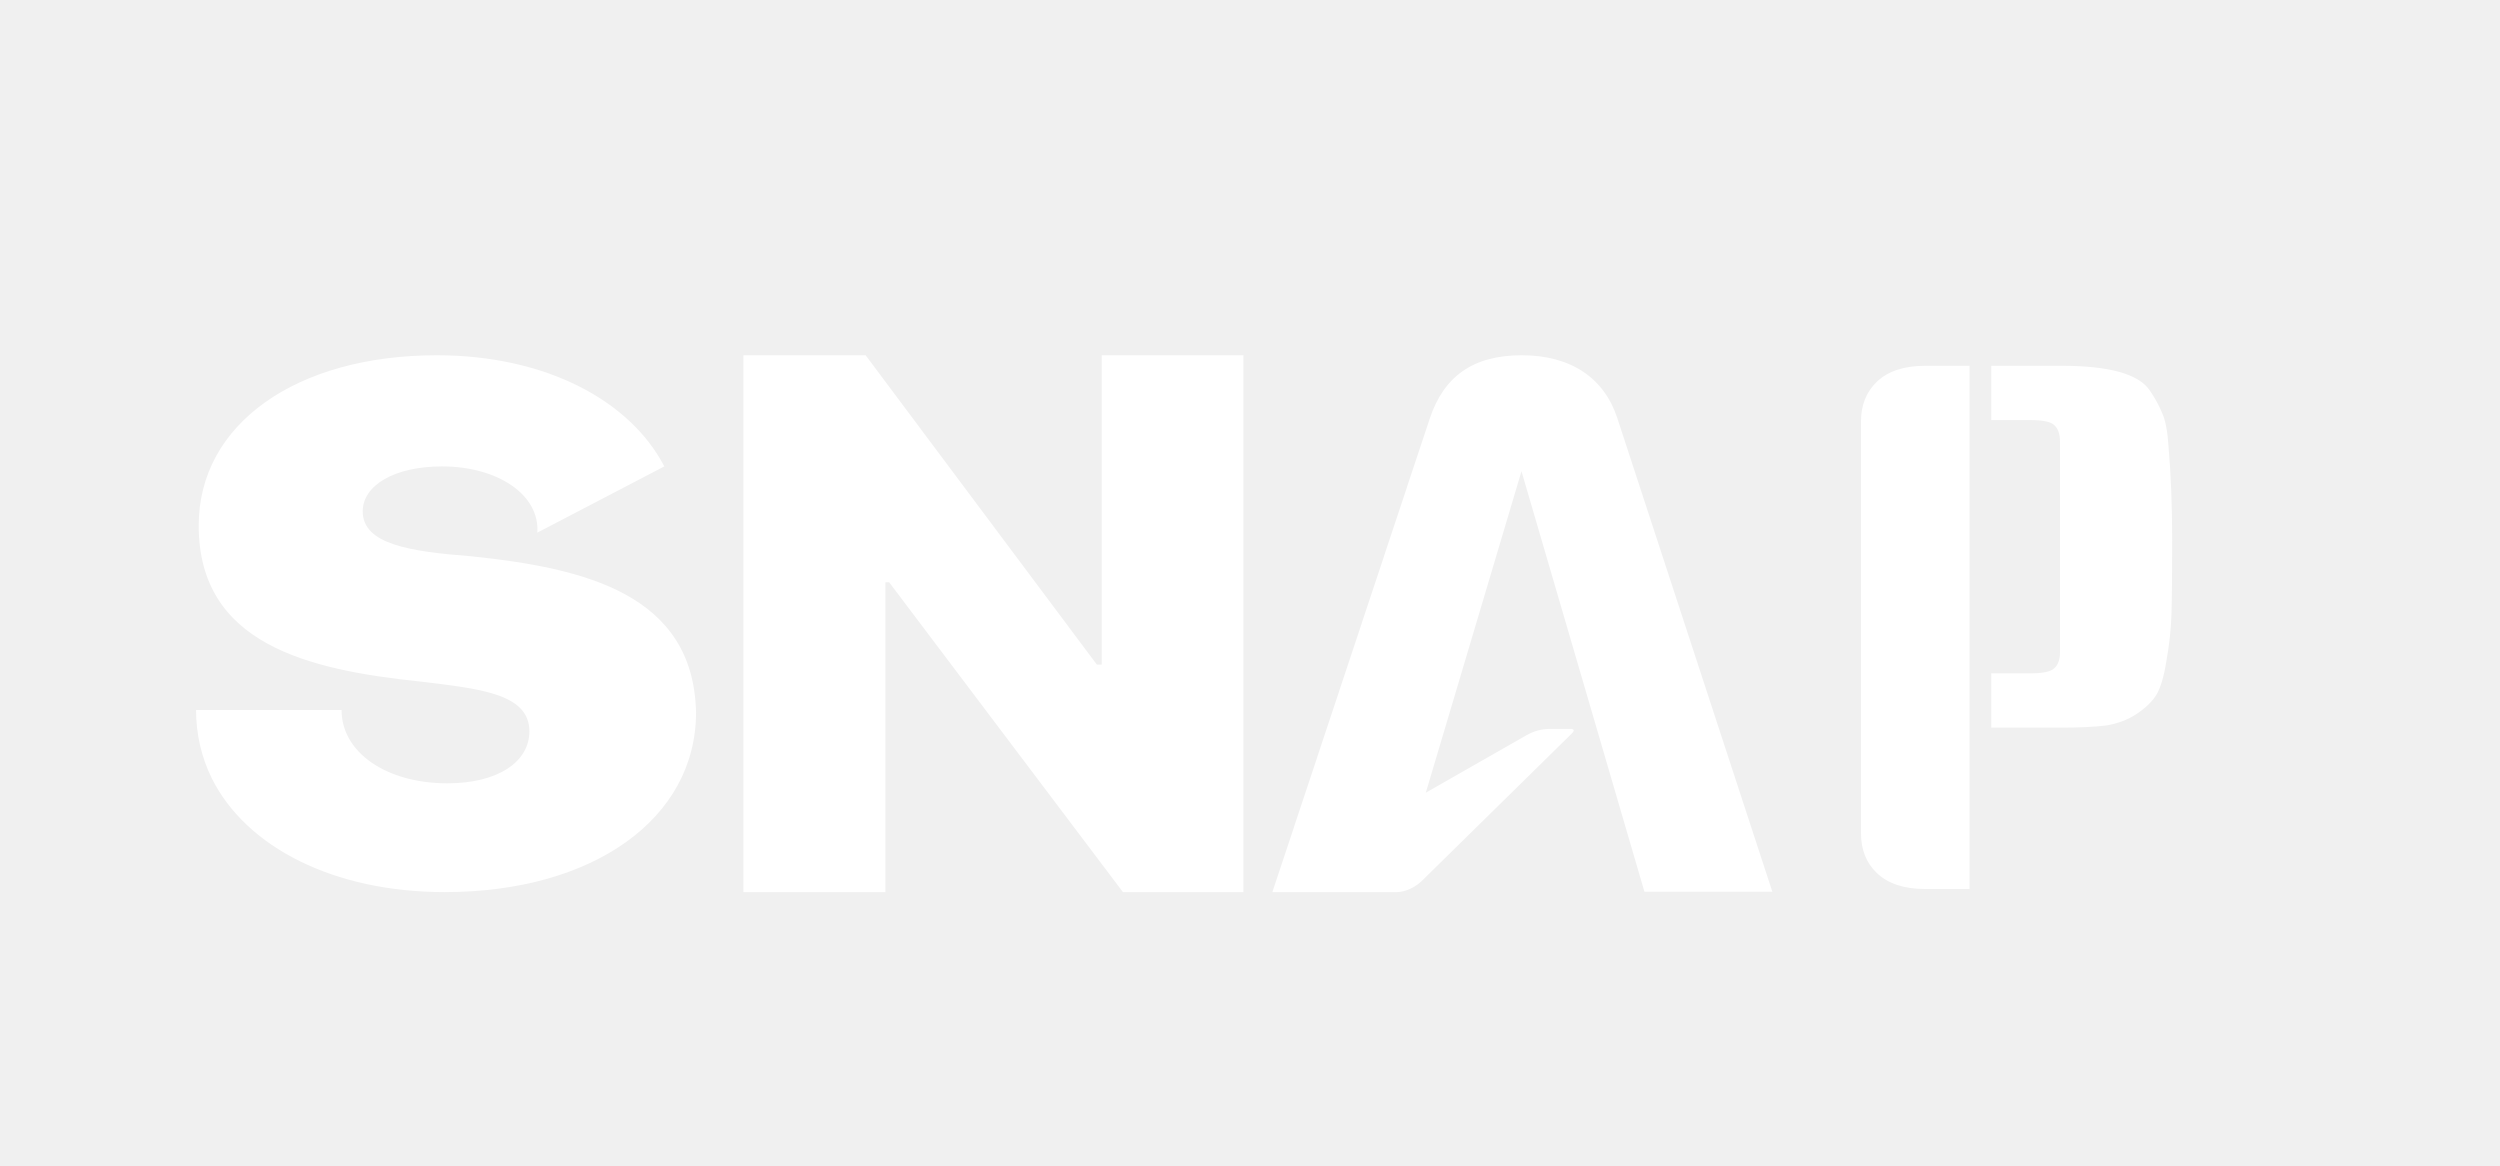
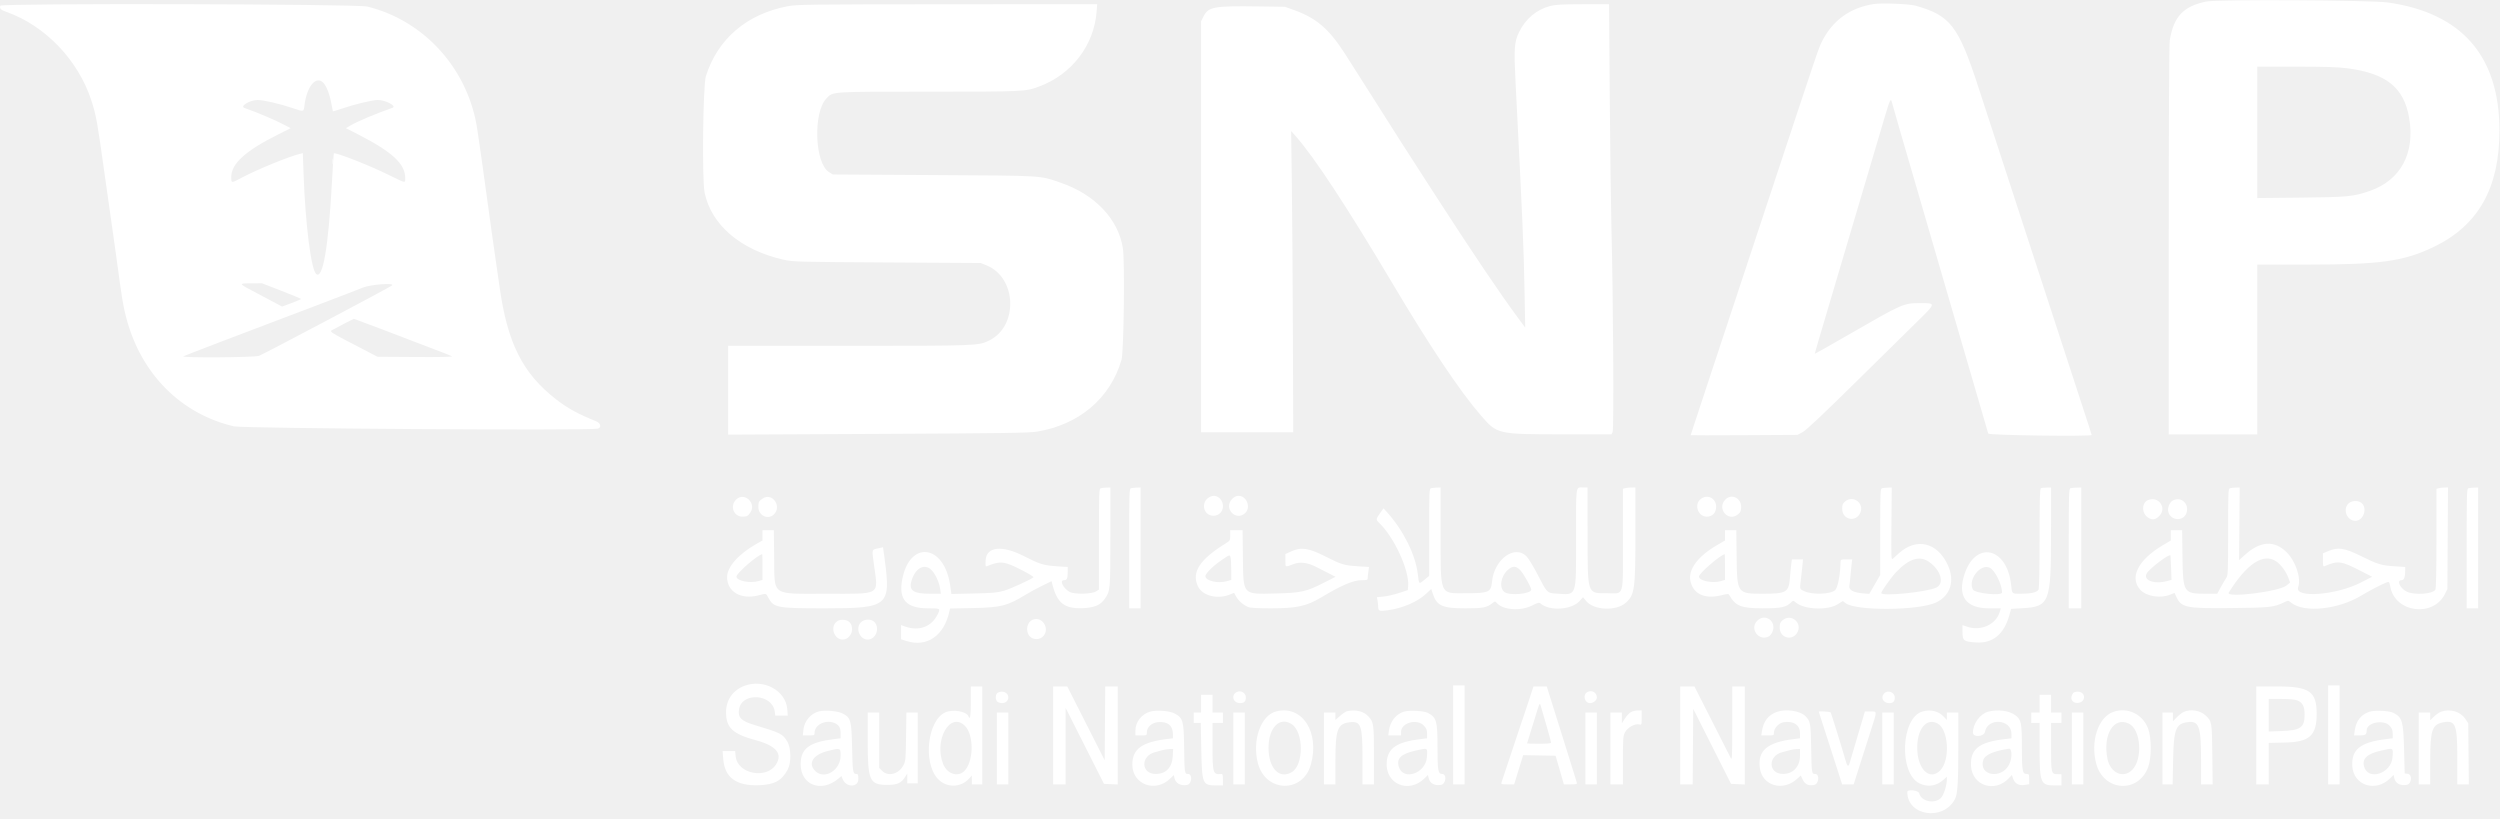
- <svg xmlns="http://www.w3.org/2000/svg" width="1900" height="886" viewBox="0 0 1900 886" fill="none">
-   <path d="M1513.35 278H1566.7C1603 278 1625.37 284.233 1633.8 296.7C1637.83 302.567 1640.95 308.25 1643.15 313.75C1645.72 319.25 1647.37 327.867 1648.1 339.6C1649.93 360.867 1650.85 384.517 1650.85 410.55C1650.85 436.583 1650.67 455.467 1650.3 467.2C1649.93 478.567 1648.65 490.3 1646.45 502.4C1644.62 514.133 1642.05 522.75 1638.75 528.25C1635.45 533.383 1630.5 538.15 1623.9 542.55C1617.3 546.95 1609.6 549.883 1600.8 551.35C1592 552.45 1580.63 553 1566.7 553H1513.35V511.75H1543.05C1552.58 511.75 1558.63 510.467 1561.2 507.9C1564.13 505.333 1565.6 501.3 1565.6 495.8V335.75C1565.6 329.883 1564.13 325.667 1561.2 323.1C1558.63 320.533 1552.58 319.25 1543.05 319.25H1513.35V278ZM1496.85 675.65H1463.3C1447.17 675.65 1434.88 671.617 1426.45 663.55C1418.38 655.85 1414.35 645.767 1414.35 633.3V320.35C1414.35 307.883 1418.38 297.8 1426.45 290.1C1434.88 282.033 1447.17 278 1463.3 278H1496.85V675.65Z" fill="white" />
-   <path d="M1156.6 270C1119.7 270 1097.35 285.806 1086.57 318.221L967 678H1061.53C1068.26 678 1076.07 673.982 1080.65 669.427L1194.57 557.448C1196.99 555.037 1196.18 553.966 1193.49 553.966H1178.14C1171.68 553.966 1165.75 555.573 1160.1 558.788L1083.61 602.454L1156.33 358.137C1156.33 358.137 1242.78 653.89 1249.78 677.732H1347L1229.04 317.417C1219.08 287.413 1194.03 270 1156.6 270Z" fill="white" />
-   <path d="M945 270V678H853.433L675.752 442.523H672.917V678H565V270H657.874L833.595 505.077H837.301V270H945Z" fill="white" />
-   <path d="M358.101 422.775C311.857 419.181 275.667 413.789 275.667 388.626C275.667 368.855 299.794 354.476 335.984 354.476C378.206 354.476 410.376 376.044 408.365 404.802L504.873 354.476C478.735 304.15 414.397 270 331.963 270C225.402 270 151.011 322.123 151.011 399.41C151.011 489.278 233.444 509.048 319.899 518.035C364.132 523.427 402.333 527.022 402.333 555.78C402.333 579.145 378.206 595.322 340.005 595.322C293.762 595.322 259.582 571.956 259.582 539.604H149C149 557.577 153.021 575.551 161.063 591.727C187.201 643.85 253.55 678 337.995 678C450.587 678 529 622.282 529 541.401C526.989 451.533 444.556 431.762 358.101 422.775Z" fill="white" />
+ <svg xmlns="http://www.w3.org/2000/svg" width="400" height="131" viewBox="0 0 400 131" fill="none">
+   <path fill-rule="evenodd" clip-rule="evenodd" d="M176.125 78.115C175.852 78.186 175.833 78.715 175.833 86.257V94.326L175.39 94.615C174.715 95.058 171.953 95.124 171.17 94.718C170.132 94.178 169.462 92.832 170.232 92.832C170.711 92.832 170.833 92.564 170.833 91.51V90.716L169.125 90.605C166.974 90.465 166.377 90.281 163.821 88.975C160.313 87.181 157.804 87.46 157.7 89.654C157.654 90.615 157.676 90.698 157.95 90.582C160.009 89.712 160.721 89.788 163.416 91.18C164.554 91.766 165.433 92.296 165.368 92.356C165.001 92.698 161.727 94.198 160.665 94.51C159.602 94.823 158.883 94.888 155.82 94.956L152.224 95.035L152.034 93.697C151.092 87.031 145.502 86.376 144.34 92.794C143.769 95.948 145.028 97.332 148.469 97.332C150.524 97.332 150.512 97.325 149.981 98.382C149.024 100.289 147.021 101.022 144.854 100.257L144.167 100.015V101.149V102.283L145.019 102.558C148.307 103.62 151.074 101.711 151.905 97.805L151.999 97.362L155.625 97.291C160.144 97.204 161.189 96.939 164.145 95.127C164.753 94.754 165.925 94.121 166.75 93.718L168.25 92.986L168.39 93.534C169.149 96.501 170.313 97.415 173.193 97.308C175.073 97.237 176.06 96.829 176.748 95.835C177.652 94.531 177.651 94.537 177.659 85.957L177.667 77.999L177.042 78.019C176.698 78.029 176.285 78.073 176.125 78.115ZM180.958 78.115C180.685 78.186 180.667 78.787 180.667 87.761V97.332H181.583H182.5V87.666V77.999L181.875 78.019C181.531 78.029 181.119 78.073 180.958 78.115ZM228.958 78.115C228.686 78.186 228.667 78.662 228.667 85.168V92.144L227.912 92.761C226.997 93.511 227.06 93.57 226.834 91.757C226.454 88.701 224.513 84.822 221.929 81.957L221.365 81.332L220.757 82.18C220.145 83.031 220.138 83.157 220.671 83.666C223.062 85.948 225.508 91.27 225.305 93.749L225.25 94.416L223.833 94.882C223.054 95.138 221.941 95.394 221.359 95.45L220.302 95.55L220.401 96.046C220.455 96.319 220.501 96.739 220.503 96.978C220.507 97.77 220.643 97.832 222.005 97.65C224.381 97.334 226.803 96.296 228.179 95.004L228.996 94.236L229.262 95.035C229.891 96.93 230.796 97.332 234.417 97.332C237.31 97.332 237.862 97.228 238.782 96.504C239.199 96.177 239.219 96.175 239.481 96.475C240.478 97.618 243.296 97.816 245.153 96.874C246.077 96.406 246.258 96.362 246.486 96.562C247.91 97.806 251.443 97.591 252.716 96.181L253.281 95.556L253.819 96.198C255.048 97.662 258.617 97.8 260.128 96.442C261.542 95.171 261.667 94.276 261.667 85.385V77.999L261.042 78.001C260.698 78.004 260.248 78.049 260.042 78.105L259.667 78.206V86.243C259.667 95.843 259.934 94.916 257.162 94.916C253.913 94.916 254.029 95.263 254.013 85.541L254 77.999H253.347C252.065 77.999 252.167 77.294 252.167 86.183C252.167 95.749 252.374 95.189 248.911 94.969C247.548 94.882 247.513 94.846 246.063 92.017C245.434 90.79 244.654 89.487 244.33 89.121C242.463 87.017 239.064 89.424 238.719 93.094C238.563 94.757 238.199 94.916 234.558 94.916C230.26 94.916 230.5 95.495 230.5 85.144V77.999L229.875 78.019C229.531 78.029 229.119 78.073 228.958 78.115ZM301.125 78.115C300.853 78.186 300.833 78.659 300.833 85.097V92.002L299.958 93.511L299.083 95.022L298.065 94.936C296.539 94.806 295.787 94.397 295.896 93.754C295.943 93.477 296.026 92.725 296.08 92.082C296.134 91.442 296.218 90.597 296.266 90.207L296.354 89.499H295.427C294.579 89.499 294.499 89.531 294.492 89.874C294.447 91.957 294.043 94.064 293.619 94.427C292.82 95.115 289.938 95.195 288.622 94.567C287.926 94.236 287.943 94.308 288.154 92.636C288.239 91.966 288.346 90.984 288.392 90.457L288.476 89.499H287.59H286.705L286.606 90.207C286.552 90.597 286.458 91.576 286.397 92.382C286.216 94.775 285.851 94.998 282.083 94.999C277.962 94.999 277.935 94.963 277.863 89.154L277.808 84.832H276.904H276V85.654V86.477L274.631 87.279C271.639 89.034 270.085 91.145 270.462 92.942C270.902 95.04 272.764 95.909 275.399 95.248C276.474 94.978 276.558 94.978 276.704 95.24C277.673 96.969 278.577 97.325 282.028 97.329C284.982 97.334 285.782 97.165 286.583 96.376C286.915 96.049 286.919 96.049 287.386 96.439C288.697 97.531 292.419 97.681 293.987 96.707L294.86 96.163L295.286 96.499C296.909 97.775 307.01 97.706 309.772 96.398C312.102 95.296 312.828 92.895 311.61 90.322C309.925 86.76 306.629 85.993 303.833 88.513C303.512 88.802 303.1 89.175 302.917 89.343C302.584 89.645 302.583 89.638 302.631 83.823L302.679 77.999L302.048 78.019C301.701 78.029 301.285 78.073 301.125 78.115ZM326.542 78.109C326.379 78.175 326.333 79.933 326.333 86.108C326.333 91.126 326.272 94.136 326.165 94.337C325.93 94.775 324.991 94.998 323.378 94.999C321.841 94.999 321.952 95.105 321.767 93.481C321.094 87.587 316.142 86.466 314.344 91.799C313.139 95.377 314.512 97.332 318.228 97.332H320.135L319.953 97.928C319.33 99.959 316.894 101.036 314.688 100.257L314 100.015V101.147C314 102.522 314.196 102.668 316.211 102.795C318.833 102.96 320.636 101.48 321.483 98.466L321.779 97.416L323.515 97.32C327.918 97.076 328.162 96.463 328.165 85.624L328.167 77.999L327.458 78.013C327.069 78.019 326.656 78.064 326.542 78.109ZM331.292 78.115C331.018 78.186 331 78.787 331 87.761V97.332H332H333V87.666V77.999L332.292 78.019C331.902 78.029 331.452 78.073 331.292 78.115ZM356.792 78.115C356.52 78.186 356.5 78.66 356.5 85.111C356.5 91.558 356.479 92.061 356.193 92.474C356.025 92.718 355.633 93.385 355.322 93.957L354.756 94.999H352.956C349.375 94.999 349.268 94.832 349.196 89.124L349.142 84.832H348.238H347.333V85.654V86.477L345.983 87.279C342.07 89.606 340.662 92.459 342.473 94.389C343.455 95.436 345.667 95.781 347.258 95.136L347.932 94.862L348.142 95.338C348.976 97.222 349.606 97.364 356.841 97.293C363.248 97.23 363.807 97.169 365.481 96.361C366.11 96.056 366.116 96.058 366.599 96.444C368.664 98.097 374.127 97.529 377.833 95.276C379.006 94.564 381.156 93.445 381.845 93.189C382.262 93.034 382.278 93.055 382.47 93.981C383.311 98.055 389.33 98.784 391.192 95.037L391.583 94.249L391.631 86.124L391.679 77.999L391.131 78.001C390.83 78.004 390.415 78.049 390.208 78.105L389.833 78.206V86.114C389.833 91.127 389.772 94.136 389.665 94.337C389.284 95.047 386.318 95.263 385.091 94.669C384.019 94.15 383.401 92.832 384.229 92.832C384.653 92.832 384.833 92.362 384.833 91.254V90.716L383.125 90.605C380.988 90.466 380.449 90.299 377.687 88.934C375.102 87.657 374.066 87.508 372.489 88.186L371.667 88.54V89.621C371.667 90.587 371.698 90.689 371.958 90.579C374.112 89.665 374.576 89.73 377.811 91.395L379.539 92.284L377.713 93.219C373.765 95.237 367.085 95.739 367.702 93.969C368.218 92.49 367.308 89.769 365.808 88.308C363.881 86.431 361.653 86.573 359.25 88.724L358.25 89.618L358.302 83.809L358.353 77.999L357.718 78.019C357.369 78.029 356.952 78.073 356.792 78.115ZM394.958 78.115C394.685 78.186 394.667 78.787 394.667 87.761V97.332H395.583H396.5V87.666V77.999L395.875 78.019C395.531 78.029 395.119 78.073 394.958 78.115ZM193.179 79.764C192.495 80.34 192.445 81.46 193.076 82.091C193.662 82.677 194.699 82.662 195.258 82.058C196.172 81.073 195.475 79.332 194.167 79.332C193.899 79.332 193.468 79.522 193.179 79.764ZM197.154 79.82C195.695 81.278 197.714 83.492 199.226 82.091C200.192 81.195 199.476 79.332 198.167 79.332C197.808 79.332 197.486 79.487 197.154 79.82ZM117.773 79.939C116.741 80.972 117.381 82.669 118.801 82.663C119.503 82.66 119.658 82.579 120.051 82.004C121.092 80.484 119.065 78.647 117.773 79.939ZM121.995 79.781C121.41 80.183 121.339 80.328 121.336 81.132C121.331 82.466 122.851 83.213 123.789 82.338C125.187 81.035 123.557 78.713 121.995 79.781ZM272.065 79.889C271.015 80.793 271.702 82.666 273.083 82.666C273.991 82.666 274.583 82.041 274.583 81.082C274.583 79.678 273.118 78.984 272.065 79.889ZM276.083 79.901C274.608 81.376 276.54 83.62 278.116 82.263C278.504 81.93 278.583 81.73 278.583 81.082C278.583 79.677 277.037 78.947 276.083 79.901ZM295.218 80.236C294.829 80.57 294.75 80.769 294.75 81.416C294.75 83.186 296.986 83.641 297.663 82.01C298.295 80.484 296.469 79.159 295.218 80.236ZM343.708 80.004C342.653 80.428 342.629 82.097 343.668 82.796C344.372 83.272 344.902 83.184 345.542 82.49C346.717 81.216 345.34 79.349 343.708 80.004ZM347.639 80.088C347.128 80.365 346.769 81.267 346.923 81.883C347.29 83.344 349.374 83.475 349.838 82.067C350.324 80.594 348.962 79.368 347.639 80.088ZM375.742 80.576C374.791 81.526 375.523 83.332 376.859 83.332C378.158 83.332 378.851 81.29 377.831 80.465C377.279 80.017 376.246 80.072 375.742 80.576ZM122 85.653V86.475L121.042 87.017C118.167 88.642 116.333 90.713 116.333 92.332C116.333 94.674 118.541 95.978 121.309 95.269C122.65 94.925 122.539 94.903 122.905 95.584C123.805 97.254 124.219 97.332 132.105 97.332C142.096 97.332 142.545 96.966 141.562 89.593L141.29 87.556L140.492 87.737C139.438 87.975 139.487 87.772 139.843 90.416C140.509 95.355 141.104 94.999 132.156 94.999C123.266 94.999 123.941 95.477 123.865 89.132L123.813 84.832H122.906H122V85.653ZM196.833 85.665C196.833 86.463 196.805 86.513 196.125 86.933C191.97 89.499 190.637 91.534 191.651 93.766C192.363 95.335 194.798 95.957 196.855 95.097L197.448 94.85L197.807 95.487C198.179 96.15 198.912 96.781 199.716 97.13C200.028 97.266 201.225 97.332 203.331 97.332C207.5 97.332 209.028 96.999 211.417 95.572C214.709 93.603 216.527 92.832 217.881 92.832C218.698 92.832 218.833 92.788 218.833 92.522C218.833 92.353 218.879 91.876 218.936 91.466L219.038 90.718L217.308 90.606C215.04 90.46 214.645 90.341 212.083 89.043C209.383 87.675 208.183 87.496 206.602 88.219L205.667 88.647V89.677C205.667 90.82 205.562 90.776 207 90.245C208.055 89.853 209.211 90.005 210.612 90.719C211.238 91.037 212.185 91.522 212.716 91.793L213.683 92.29L211.883 93.207C209.013 94.671 208.186 94.859 204.147 94.954C198.75 95.084 198.937 95.287 198.865 89.207L198.813 84.832H197.823H196.833V85.665ZM122 90.724V92.781L121.356 92.974C120.013 93.376 117.833 92.93 117.833 92.254C117.833 91.715 121.208 88.784 121.958 88.672C121.981 88.668 122 89.591 122 90.724ZM276 90.724V92.781L275.356 92.974C274.004 93.377 271.833 92.93 271.833 92.246C271.833 91.749 275.24 88.797 275.958 88.674C275.981 88.669 276 89.591 276 90.724ZM347.377 90.931L347.439 92.779L346.717 92.974C344.633 93.531 342.821 92.823 343.495 91.715C344.005 90.876 347.216 88.475 347.282 88.883C347.3 88.993 347.342 89.915 347.377 90.931ZM196.895 89.207C196.95 89.415 196.996 90.305 196.998 91.186L197 92.79L196.251 92.999C194.876 93.385 192.97 92.954 192.867 92.234C192.806 91.809 194.049 90.564 195.54 89.556C196.77 88.725 196.766 88.725 196.895 89.207ZM308.647 89.903C310.521 91.201 311.145 93.331 309.846 93.993C308.407 94.728 301 95.472 301 94.883C301 94.615 302.657 92.288 303.389 91.528C305.473 89.367 307.132 88.853 308.647 89.903ZM364.21 89.829C364.944 90.334 365.766 91.442 366.122 92.406L366.417 93.201L365.855 93.671C364.664 94.666 356.034 95.727 356.605 94.808C359.481 90.18 362.164 88.424 364.21 89.829ZM148.985 91.153C149.614 91.74 150.268 93.129 150.424 94.207L150.538 94.999H148.811C146.178 94.999 145.419 94.507 145.806 93.049C146.357 90.974 147.845 90.087 148.985 91.153ZM243.288 91.278C243.779 91.799 245 93.98 245 94.335C245 95.028 241.549 95.35 240.721 94.733C239.823 94.066 240.112 92.189 241.267 91.174C242.047 90.489 242.568 90.516 243.288 91.278ZM318.386 90.853C319.207 91.272 320.319 93.525 320.331 94.791C320.337 95.385 315.998 94.953 315.663 94.326C314.816 92.745 316.896 90.091 318.386 90.853ZM281.154 99.32C279.874 100.6 281.427 102.675 283.025 101.82C283.21 101.721 283.467 101.388 283.595 101.08C284.295 99.404 282.42 98.053 281.154 99.32ZM285.218 99.236C284.829 99.57 284.75 99.769 284.75 100.417C284.75 102.187 286.986 102.642 287.663 101.01C288.295 99.484 286.469 98.159 285.218 99.236ZM165.226 99.159C164.296 99.55 164.031 100.963 164.734 101.78C165.289 102.426 166.385 102.417 166.949 101.761C168.022 100.515 166.71 98.534 165.226 99.159ZM133.742 99.576C132.82 100.499 133.545 102.333 134.833 102.333C135.631 102.333 136.333 101.555 136.333 100.672C136.333 99.728 135.774 99.166 134.833 99.166C134.332 99.166 134.043 99.275 133.742 99.576ZM137.742 99.576C136.82 100.499 137.545 102.333 138.833 102.333C140.076 102.333 140.796 100.633 139.988 99.606C139.507 98.995 138.339 98.978 137.742 99.576ZM119.116 109.73C117.268 110.42 116.167 111.996 116.167 113.949C116.167 116.436 117.222 117.432 120.917 118.432C124.184 119.316 125.252 120.581 124.177 122.293C122.638 124.746 117.976 123.823 117.706 121.012L117.624 120.167H116.621H115.619L115.711 121.395C115.94 124.412 117.79 125.775 121.467 125.635C123.935 125.541 125.088 124.907 126.04 123.12C126.62 122.031 126.586 119.704 125.975 118.667C125.24 117.421 124.944 117.271 120.74 116.008C118.552 115.352 118.005 114.779 118.262 113.413C118.771 110.7 123.581 111.05 123.954 113.827L124.044 114.5H125.045H126.046L125.961 113.451C125.724 110.487 122.207 108.576 119.116 109.73ZM232.5 117.583V125.5H233.417H234.333V117.583V109.667H233.417H232.5V117.583ZM372.5 117.583V125.5H373.417H374.333V117.583V109.667H373.417H372.5V117.583ZM155.333 112.333C155.333 114.566 155.211 115.289 154.948 114.605C154.644 113.813 152.432 113.44 151.243 113.98C148.435 115.256 147.646 121.877 149.985 124.54C151.346 126.09 153.724 126.089 155.09 124.537L155.489 124.083L155.495 124.792L155.5 125.5H156.333H157.167V117.667V109.833H156.25H155.333V112.333ZM168.5 117.667V125.5H169.5H170.5V119.382V113.265L173.568 119.341L176.636 125.417L177.735 125.466L178.833 125.515V117.674V109.833H177.835H176.838L176.794 115.739L176.75 121.645L173.757 115.739L170.764 109.833H169.632H168.5V117.667ZM244.767 111.625C244.447 112.61 243.326 115.967 242.277 119.083C241.227 122.2 240.318 124.919 240.256 125.125C240.148 125.486 240.183 125.5 241.204 125.5H242.265L242.558 124.542C242.72 124.015 243.045 122.963 243.28 122.204L243.709 120.825L246.299 120.871L248.889 120.917L249.016 121.333C249.085 121.563 249.385 122.594 249.681 123.625L250.22 125.5H251.296C252.244 125.5 252.362 125.465 252.283 125.208C252.234 125.048 252.046 124.429 251.865 123.833C251.685 123.237 250.935 120.837 250.2 118.5C249.465 116.162 248.554 113.256 248.175 112.042L247.486 109.833H246.418H245.35L244.767 111.625ZM268.833 117.667V125.5H269.831H270.829L270.873 119.458L270.917 113.417L273.941 119.417L276.965 125.417L278.066 125.466L279.167 125.515V117.674V109.833H278.167H277.167L277.16 115.792C277.154 121.596 277.146 121.735 276.859 121.167C276.698 120.846 275.338 118.165 273.838 115.208L271.111 109.833H269.972H268.833V117.667ZM361 117.667V125.5H362H363V122.181V118.863L365.625 118.806C369.528 118.723 370.667 117.688 370.667 114.227C370.667 110.631 369.528 109.833 364.396 109.833H361V117.667ZM254 110.716C253.19 111.121 253.504 112.5 254.405 112.5C254.929 112.5 255.5 112.034 255.5 111.606C255.5 110.814 254.724 110.354 254 110.716ZM159.625 110.847C159.21 111.089 159.231 112.1 159.656 112.327C160.447 112.751 161.333 112.358 161.333 111.583C161.333 110.811 160.387 110.403 159.625 110.847ZM197.595 110.929C196.976 111.548 197.461 112.5 198.395 112.5C199.07 112.5 199.333 112.243 199.333 111.583C199.333 110.702 198.235 110.289 197.595 110.929ZM301.442 110.971C300.852 111.624 301.327 112.5 302.271 112.5C302.888 112.5 303.167 112.234 303.167 111.645C303.167 110.751 302.04 110.311 301.442 110.971ZM331.713 110.875C331.091 111.679 331.5 112.549 332.463 112.468C333.793 112.356 333.765 110.667 332.433 110.667C332.126 110.667 331.802 110.76 331.713 110.875ZM192.167 112.583V114H191.583H191V114.833V115.667H191.561H192.121L192.203 119.875C192.312 125.446 192.402 125.667 194.572 125.667H195.667V124.74C195.667 123.956 195.621 123.817 195.375 123.842C194.076 123.974 194 123.721 194 119.225V115.667H194.833H195.667V114.833V114H194.833H194V112.583V111.167H193.083H192.167V112.583ZM326.333 112.583V114H325.667H325V114.833V115.667H325.667H326.333V119.689C326.333 125.257 326.495 125.667 328.689 125.667H329.833V124.767V123.867H329.218C328.197 123.867 328.167 123.739 328.167 119.468V115.667H329H329.833V114.833V114H329H328.167V112.583V111.167H327.25H326.333V112.583ZM367.576 112.069C368.437 112.429 368.735 113.017 368.735 114.354C368.735 116.403 368.084 116.864 365.042 116.969L363 117.04V114.437V111.833H365.005C366.358 111.833 367.195 111.91 367.576 112.069ZM247.48 116.25C247.856 117.533 248.164 118.677 248.165 118.792C248.166 118.946 247.673 119 246.25 119C245.196 119 244.333 118.975 244.333 118.944C244.333 118.913 244.476 118.445 244.651 117.903C244.825 117.36 245.242 116.017 245.576 114.917C246.396 112.219 246.345 112.308 246.586 113.167C246.702 113.579 247.105 114.967 247.48 116.25ZM131.02 113.823C129.734 114.151 128.689 115.379 128.55 116.726L128.453 117.667H129.393C130.288 117.667 130.333 117.646 130.333 117.244C130.333 115.893 132.269 115.027 133.67 115.752C134.299 116.077 134.5 116.472 134.5 117.387V118.128L133.542 118.245C129.485 118.742 128.121 119.747 128.107 122.25C128.089 125.602 131.395 126.89 134.125 124.593L134.628 124.17L134.84 124.684C135.397 126.029 137.333 126.01 137.333 124.659C137.333 123.953 137.287 123.833 137.01 123.833C136.465 123.833 136.419 123.545 136.333 119.583C136.238 115.215 136.128 114.827 134.789 114.144C134.03 113.757 131.969 113.581 131.02 113.823ZM184.108 113.84C182.705 114.193 181.667 115.491 181.667 116.89V117.667H182.583C183.49 117.667 183.5 117.661 183.5 117.169C183.5 116.343 184.269 115.64 185.278 115.543C186.811 115.396 187.667 116.092 187.667 117.489V118.128L186.708 118.245C182.687 118.737 181.174 119.855 181.174 122.333C181.174 125.517 184.848 126.883 187.219 124.581L187.809 124.008L187.914 124.487C188.1 125.337 188.914 125.782 189.931 125.592C190.701 125.447 190.843 123.833 190.087 123.833C189.532 123.833 189.516 123.729 189.46 119.5C189.406 115.366 189.28 114.906 188.007 114.191C187.214 113.745 185.204 113.565 184.108 113.84ZM204.195 113.822C201.732 114.448 200.314 118.437 201.256 122.09C202.472 126.806 208.433 126.981 209.735 122.339C211.192 117.146 208.344 112.767 204.195 113.822ZM215.554 113.783C215.354 113.822 214.848 114.155 214.429 114.524L213.667 115.195V114.597V114H212.75H211.833V119.75V125.5H212.75H213.667V121.619C213.667 116.73 214.017 115.792 215.931 115.565C217.757 115.347 217.999 116.019 218 121.292V125.5H218.917H219.833V120.854C219.833 115.847 219.789 115.54 218.931 114.615C218.181 113.805 216.971 113.507 215.554 113.783ZM224.667 113.852C223.354 114.249 222.431 115.407 222.224 116.916L222.121 117.667H223.144H224.167V117.115C224.167 115.619 226.769 114.921 227.847 116.128C228.227 116.553 228.333 116.831 228.333 117.4V118.128L227.375 118.243C223.507 118.704 222.055 119.673 221.875 121.912C221.592 125.44 225.386 127.067 227.944 124.515L228.471 123.989L228.578 124.477C228.768 125.342 229.543 125.768 230.576 125.574C231.37 125.425 231.525 123.833 230.746 123.833C230.091 123.833 230 123.302 230 119.5C230 115.319 229.846 114.785 228.427 114.047C227.822 113.733 225.465 113.61 224.667 113.852ZM260.948 113.934C260.69 114.074 260.259 114.536 259.989 114.96L259.5 115.732V114.866V114H258.583H257.667V119.75V125.5H258.667H259.667V121.66C259.667 118.171 259.697 117.761 259.994 117.178C260.383 116.416 261.589 115.736 262.254 115.903C262.664 116.006 262.667 115.998 262.667 114.837V113.667L262.042 113.673C261.698 113.677 261.206 113.794 260.948 113.934ZM284.314 113.897C282.941 114.387 282.167 115.375 281.916 116.958L281.804 117.667H282.819C283.818 117.667 283.833 117.66 283.833 117.202C283.833 116.516 284.617 115.674 285.366 115.556C286.963 115.305 288 115.993 288 117.306V118.128L287.042 118.245C282.765 118.769 281.204 120.09 281.573 122.872C281.951 125.726 285.264 126.697 287.533 124.619L288.126 124.076L288.438 124.739C288.794 125.495 289.361 125.761 290.259 125.593C291.033 125.447 291.181 123.833 290.42 123.833C289.869 123.833 289.858 123.752 289.783 119.5C289.716 115.657 289.659 115.358 288.829 114.547C287.986 113.722 285.716 113.396 284.314 113.897ZM307.578 113.844C304.154 114.84 303.782 123.684 307.094 125.33C308.457 126.007 309.862 125.78 311.042 124.693L311.5 124.271V124.644C311.5 125.713 310.964 127.334 310.475 127.746C309.38 128.666 307.388 128.19 307.072 126.931C306.949 126.439 305.167 126.242 305.167 126.72C305.167 130.556 310.921 131.417 312.791 127.86C313.213 127.057 313.331 125.28 313.332 119.708L313.333 114H312.417H311.5V114.601V115.202L311.014 114.682C310.162 113.77 308.895 113.461 307.578 113.844ZM318.098 113.874C316.82 114.211 315.67 115.789 315.668 117.208C315.666 118.016 317.44 117.906 317.593 117.088C318.027 114.777 321.833 115.06 321.833 117.403V118.134L320.792 118.253C316.676 118.724 315.238 119.846 315.359 122.496C315.504 125.697 319.154 126.918 321.408 124.519L321.899 123.997L322.074 124.524C322.353 125.362 322.984 125.732 323.901 125.594L324.667 125.48V124.656C324.667 123.887 324.639 123.833 324.246 123.833C323.592 123.833 323.5 123.302 323.5 119.51C323.5 115.637 323.401 115.153 322.46 114.443C321.48 113.703 319.647 113.464 318.098 113.874ZM338.125 113.904C335.691 114.773 334.428 118.645 335.408 122.232C336.61 126.627 342.094 126.991 343.692 122.782C344.266 121.268 344.264 118.058 343.686 116.537C342.819 114.252 340.382 113.099 338.125 113.904ZM349.417 113.898C349.142 114.019 348.635 114.407 348.292 114.762L347.667 115.407V114.703V114H346.833H346V119.75V125.5H346.811H347.622L347.699 121.611C347.798 116.648 348.122 115.797 350.012 115.544C351.847 115.298 352.167 116.193 352.167 121.574V125.5H353.095H354.023L353.97 120.708C353.912 115.484 353.902 115.426 352.89 114.469C352.04 113.664 350.522 113.415 349.417 113.898ZM379.121 113.877C377.764 114.322 376.981 115.317 376.759 116.875L376.646 117.667H377.555C378.488 117.667 378.667 117.536 378.667 116.851C378.667 115.6 381.396 115.063 382.347 116.128C382.727 116.553 382.833 116.831 382.833 117.4V118.128L381.875 118.243C377.664 118.745 376.198 119.906 376.371 122.602C376.57 125.7 380.131 126.822 382.444 124.515L382.971 123.989L383.078 124.477C383.268 125.342 384.043 125.768 385.076 125.574C385.899 125.419 386.013 123.895 385.208 123.803L384.75 123.75L384.652 119.917C384.535 115.35 384.374 114.799 382.927 114.047C382.284 113.713 379.941 113.608 379.121 113.877ZM390.583 113.867C390.308 113.962 389.802 114.309 389.458 114.637L388.833 115.234V114.617V114H387.917H387V119.75V125.5H387.917H388.833L388.837 121.625C388.842 116.793 389.148 115.904 390.925 115.571C392.883 115.203 393.167 115.915 393.167 121.191V125.5H394.09H395.014L394.965 120.612L394.917 115.725L394.447 115.016C393.679 113.856 392.028 113.365 390.583 113.867ZM291.003 113.875C291.005 113.898 291.517 115.492 292.141 117.417C292.766 119.342 293.606 121.948 294.008 123.208L294.738 125.5H295.662H296.585L297.554 122.458C298.088 120.785 298.894 118.261 299.345 116.848C300.368 113.651 300.372 113.833 299.275 113.833H298.383L297.283 117.542C296.678 119.581 296.091 121.571 295.98 121.964C295.743 122.8 295.572 122.706 295.258 121.566C294.858 120.118 293.009 114.149 292.91 113.989C292.829 113.859 290.994 113.749 291.003 113.875ZM138.833 118.634C138.833 124.925 139.133 125.583 142 125.583C143.583 125.583 144.23 125.285 144.849 124.269L145.165 123.75L145.166 124.542L145.167 125.333H146H146.833V119.667V114H145.928H145.022L144.969 117.875C144.92 121.541 144.896 121.789 144.535 122.465C143.787 123.865 142.11 124.302 141.154 123.346L140.667 122.859V118.429V114H139.75H138.833V118.634ZM159.5 119.75V125.5H160.417H161.333V119.75V114H160.417H159.5V119.75ZM197.333 119.75V125.5H198.25H199.167V119.75V114H198.25H197.333V119.75ZM253.667 119.75V125.5H254.583H255.5V119.75V114H254.583H253.667V119.75ZM301.167 119.75V125.5H302.083H303V119.75V114H302.083H301.167V119.75ZM331.5 119.75V125.5H332.417H333.333V119.75V114H332.417H331.5V119.75ZM154.349 116.098C155.882 117.567 155.814 121.953 154.236 123.415C153.179 124.394 151.497 123.786 150.887 122.204C149.415 118.389 151.993 113.841 154.349 116.098ZM206.684 115.875C208.612 117.153 208.616 122.405 206.69 123.543C204.688 124.726 202.964 122.924 202.964 119.648C202.964 116.415 204.756 114.598 206.684 115.875ZM309.984 115.741C311.788 116.675 312.073 121.627 310.417 123.283C308.723 124.977 306.769 123.047 306.756 119.667C306.745 116.623 308.219 114.829 309.984 115.741ZM340.605 115.772C342.548 116.693 342.89 121.443 341.14 123.193C339.721 124.613 337.65 123.679 337.195 121.416C336.419 117.554 338.189 114.625 340.605 115.772ZM228.301 121.165C228.116 123.723 224.566 124.97 223.829 122.736C223.384 121.39 224.127 120.637 226.417 120.113C228.515 119.633 228.416 119.577 228.301 121.165ZM321.467 122.31C320.248 124.767 316.501 124.105 317.334 121.58C317.603 120.767 318.966 120.171 321.417 119.795C321.946 119.714 321.978 121.282 321.467 122.31ZM382.801 121.165C382.611 123.791 378.837 124.983 378.241 122.606C377.931 121.371 378.748 120.61 380.917 120.113C383.015 119.633 382.916 119.577 382.801 121.165ZM134.5 120.892C134.5 123.225 131.947 124.803 130.467 123.385C129.208 122.179 130.043 120.777 132.382 120.172C134.463 119.635 134.5 119.647 134.5 120.892ZM187.639 120.995C187.536 122.806 186.551 123.833 184.916 123.833C182.552 123.833 182.455 120.959 184.799 120.348C185.139 120.259 185.679 120.114 186 120.025C186.321 119.936 186.836 119.857 187.144 119.848L187.704 119.833L187.639 120.995ZM288 120.892C288 122.659 286.902 123.838 285.267 123.828C282.9 123.813 282.829 120.93 285.182 120.344C285.586 120.243 286.142 120.095 286.417 120.014C286.692 119.933 287.16 119.86 287.458 119.85L288 119.833V120.892Z" fill="white" />
+   <path fill-rule="evenodd" clip-rule="evenodd" d="M0.061 0.913C-0.109 1.358 0.104 1.577 1.021 1.901C7.252 4.1 12.56 9.657 14.646 16.166C15.404 18.532 15.559 19.399 16.746 27.916C17.346 32.224 17.91 36.199 17.999 36.749C18.087 37.299 18.351 39.174 18.586 40.916C19.523 47.881 19.686 48.888 20.196 50.832C22.549 59.803 28.892 66.205 37.415 68.214C38.879 68.559 94.306 68.913 95.625 68.586C96.279 68.423 96.126 67.699 95.375 67.398C92.485 66.238 90.865 65.353 89.023 63.931C83.606 59.744 81.172 54.889 79.91 45.755C79.682 44.102 79.422 42.299 79.332 41.749C79.193 40.89 78.527 36.116 77.157 26.166C76.974 24.836 76.754 23.299 76.668 22.749C76.581 22.199 76.465 21.411 76.409 20.999C75.095 11.291 68.047 3.327 58.75 1.045C57.059 0.63 0.219 0.502 0.061 0.913ZM51.753 13.268C52.258 13.813 52.761 15.137 53.023 16.615C53.134 17.238 53.241 17.773 53.262 17.801C53.282 17.83 53.851 17.665 54.525 17.436C56.717 16.688 59.563 16 60.465 15.999C61.674 15.999 63.535 16.985 62.81 17.242C59.944 18.26 57.222 19.406 56.069 20.082L55.348 20.504L57.385 21.55C62.773 24.316 64.829 26.224 64.832 28.457C64.834 29.347 65.031 29.385 62.085 27.933C59.064 26.445 53.623 24.316 53.407 24.538C53.383 24.562 53.246 26.72 53.102 29.332C52.537 39.593 51.653 44.72 50.6 43.846C49.776 43.162 48.856 35.889 48.569 27.793L48.453 24.504L48.018 24.607C46.306 25.009 41.125 27.128 38.699 28.419C36.958 29.345 36.999 29.348 37.004 28.291C37.012 26.18 39.289 24.121 44.494 21.516L46.504 20.51L45.96 20.219C44.205 19.282 41.318 18.039 39.102 17.268C38.325 16.998 40.003 15.999 41.235 15.999C42.167 15.999 44.883 16.633 46.896 17.32C48.621 17.909 48.59 17.917 48.715 16.865C49.077 13.806 50.591 12.014 51.753 13.268ZM45.042 46.537C46.76 47.204 48.167 47.789 48.167 47.837C48.167 47.885 47.482 48.179 46.645 48.489L45.124 49.052L44.187 48.547C43.672 48.269 42.313 47.549 41.167 46.946C38.057 45.309 38.079 45.345 40.167 45.334L41.917 45.325L45.042 46.537ZM62.737 45.662C62.477 45.922 42.154 56.677 41.437 56.934C40.695 57.2 28.876 57.275 29.333 57.011C29.56 56.88 37.683 53.776 51.667 48.478C54.554 47.384 57.442 46.273 58.083 46.008C59.285 45.513 63.175 45.224 62.737 45.662ZM61.286 52.751C63.833 53.715 66.104 54.585 66.333 54.685C66.563 54.784 67.946 55.313 69.407 55.859C70.869 56.405 72.182 56.922 72.324 57.007C72.486 57.104 70.307 57.147 66.489 57.122L60.394 57.082L59.322 56.524C51.87 52.64 52.612 53.141 53.527 52.614C54.133 52.265 56.503 51.034 56.619 51.007C56.639 51.003 58.739 51.788 61.286 52.751Z" fill="white" />
+   <path fill-rule="evenodd" clip-rule="evenodd" d="M353 0.244C349.336 1.002 347.783 2.65 347.163 6.434C347.064 7.041 347.002 19.3 347.001 38.458L347 69.499H354.083H361.167V55.916V42.333H369.38C380.891 42.333 384.631 41.803 389.417 39.498C396.53 36.069 399.909 30.087 399.911 20.916C399.914 8.978 393.895 2.065 382.044 0.395C379.345 0.014 354.727 -0.114 353 0.244ZM299.742 0.654C295.994 1.255 293.214 3.271 291.528 6.612C290.974 7.709 291.104 7.325 282.94 32C279.862 41.303 275.804 53.566 273.923 59.249C272.041 64.933 270.502 69.605 270.501 69.63C270.5 69.656 274.344 69.656 279.042 69.63L287.583 69.582L288.417 69.141C289.005 68.829 291.581 66.401 297.167 60.897C301.521 56.605 306.002 52.193 307.125 51.09C309.693 48.572 309.702 48.498 307.445 48.501C304.48 48.504 304.722 48.398 295.167 53.898C292.554 55.401 290.4 56.617 290.379 56.597C290.343 56.565 290.759 55.142 293.844 44.749C294.579 42.275 295.323 39.761 295.499 39.166C295.674 38.571 296.275 36.545 296.833 34.666C297.392 32.786 298.004 30.724 298.193 30.082C298.382 29.442 298.639 28.578 298.762 28.166C299.055 27.192 300.215 23.27 301.433 19.136C302.373 15.945 302.539 15.585 302.708 16.372C302.752 16.579 303.291 18.474 303.906 20.582C304.521 22.692 305.275 25.279 305.582 26.332C305.888 27.387 306.337 28.924 306.579 29.75C306.821 30.575 307.498 32.9 308.082 34.916C308.667 36.932 309.343 39.258 309.585 40.083C309.827 40.907 310.427 42.971 310.919 44.666C312.087 48.693 312.498 50.103 313.612 53.916C314.122 55.657 314.985 58.62 315.532 60.499C316.792 64.828 318.006 68.996 318.119 69.374C318.2 69.65 334.667 69.865 334.667 69.593C334.667 69.552 334.449 68.858 334.183 68.05C333.918 67.243 332.712 63.545 331.503 59.833C327.801 48.456 327.158 46.486 326.5 44.499C326.152 43.446 324.99 39.883 323.92 36.583C322.182 31.227 321.499 29.131 319.168 22C318.823 20.945 317.624 17.27 316.503 13.832C313.347 4.156 312.034 2.46 306.494 0.912C305.438 0.617 301.026 0.448 299.742 0.654ZM126 1.003C119.471 2.259 114.846 6.214 112.947 12.166C112.473 13.652 112.303 28.742 112.737 30.823C113.816 36.001 118.507 39.993 125.333 41.544C126.874 41.894 127.321 41.906 141.917 41.993L156.917 42.083L157.857 42.464C162.68 44.413 162.962 52.167 158.294 54.465C156.541 55.328 156.486 55.331 135.792 55.331L116.5 55.333V62.437V69.541L140.458 69.425C160.477 69.329 164.663 69.269 165.917 69.061C172.678 67.945 177.66 63.709 179.445 57.559C179.806 56.315 179.987 41.964 179.669 39.783C178.991 35.136 175.226 31.131 169.772 29.259C166.238 28.047 167.356 28.116 149.417 28.011L133.25 27.916L132.633 27.532C130.349 26.113 130.072 17.988 132.231 15.746C133.305 14.63 132.738 14.668 148.614 14.668C163.961 14.666 164.059 14.662 166.292 13.829C171.482 11.896 175.049 7.245 175.456 1.875L175.548 0.667L151.566 0.682C129.062 0.697 127.486 0.717 126 1.003ZM248 0.969C245.835 1.535 244.076 3.023 243.038 5.167C242.285 6.721 242.213 7.766 242.488 13.166C243.624 35.431 243.791 39.333 243.929 46.749L244.034 52.416L242.801 50.749C239.992 46.952 235.591 40.425 229.877 31.582C224.536 23.317 223.854 22.253 220.113 16.332C218.23 13.354 215.99 9.833 215.136 8.51C212.615 4.602 210.585 2.871 207.037 1.605L205.583 1.086L201.333 1.028C194.159 0.93 193.339 1.083 192.542 2.662L192.167 3.404V36.285V69.166H199.542H206.917L206.865 53.791C206.836 45.334 206.761 34.489 206.698 29.689L206.583 20.963L207.301 21.773C210.277 25.13 215.504 33.075 222.635 45.083C228.739 55.361 233.587 62.611 236.917 66.439C239.586 69.508 239.47 69.481 250.286 69.493L257.822 69.499L258.02 69.129C258.24 68.719 258.116 47.754 257.827 36.333C257.743 32.986 257.622 23.593 257.559 15.457L257.445 0.667L253.264 0.676C249.89 0.684 248.874 0.74 248 0.969ZM375.586 10.928C381.804 11.742 384.61 13.988 385.456 18.823C386.45 24.506 384.116 28.84 379.134 30.561C376.543 31.454 375.629 31.543 368.125 31.619L361.167 31.689V21.177V10.666H367.382C372.063 10.666 374.088 10.73 375.586 10.928Z" fill="white" />
+   <path fill-rule="evenodd" clip-rule="evenodd" d="M53.212 25.833C53.212 26.246 53.245 26.415 53.284 26.208C53.324 26.002 53.324 25.665 53.284 25.458C53.245 25.252 53.212 25.421 53.212 25.833Z" fill="white" />
</svg>
